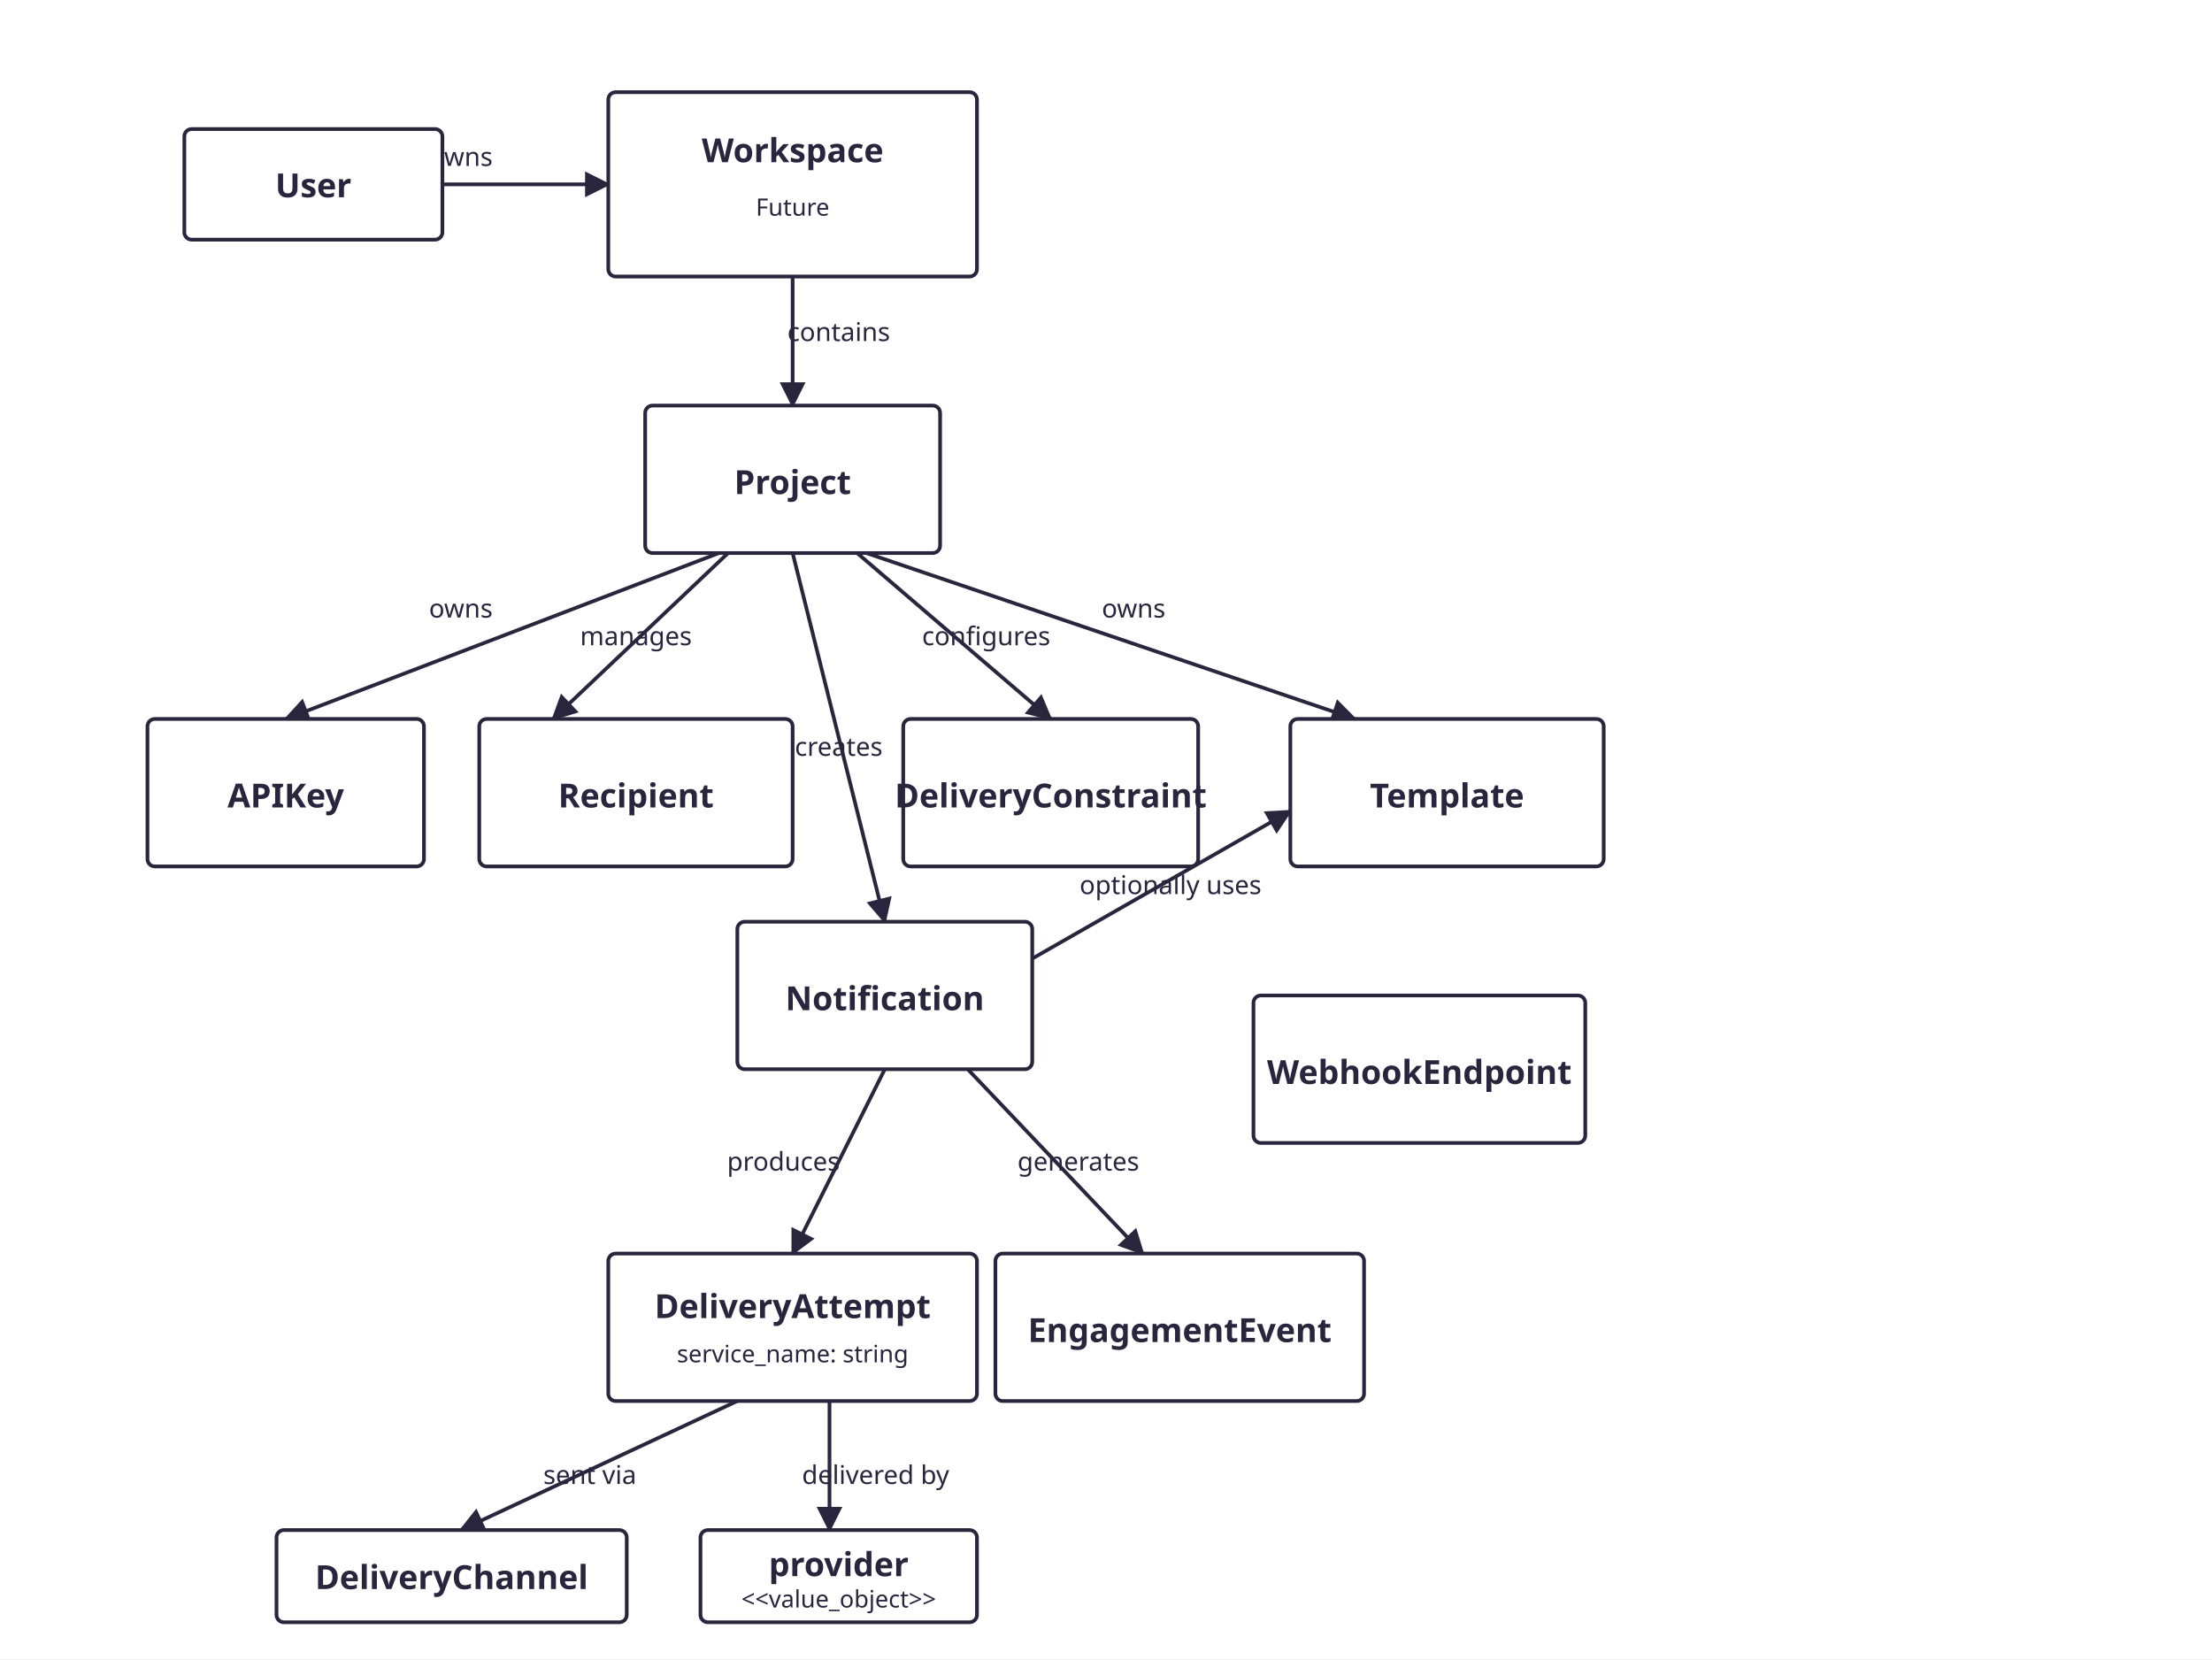
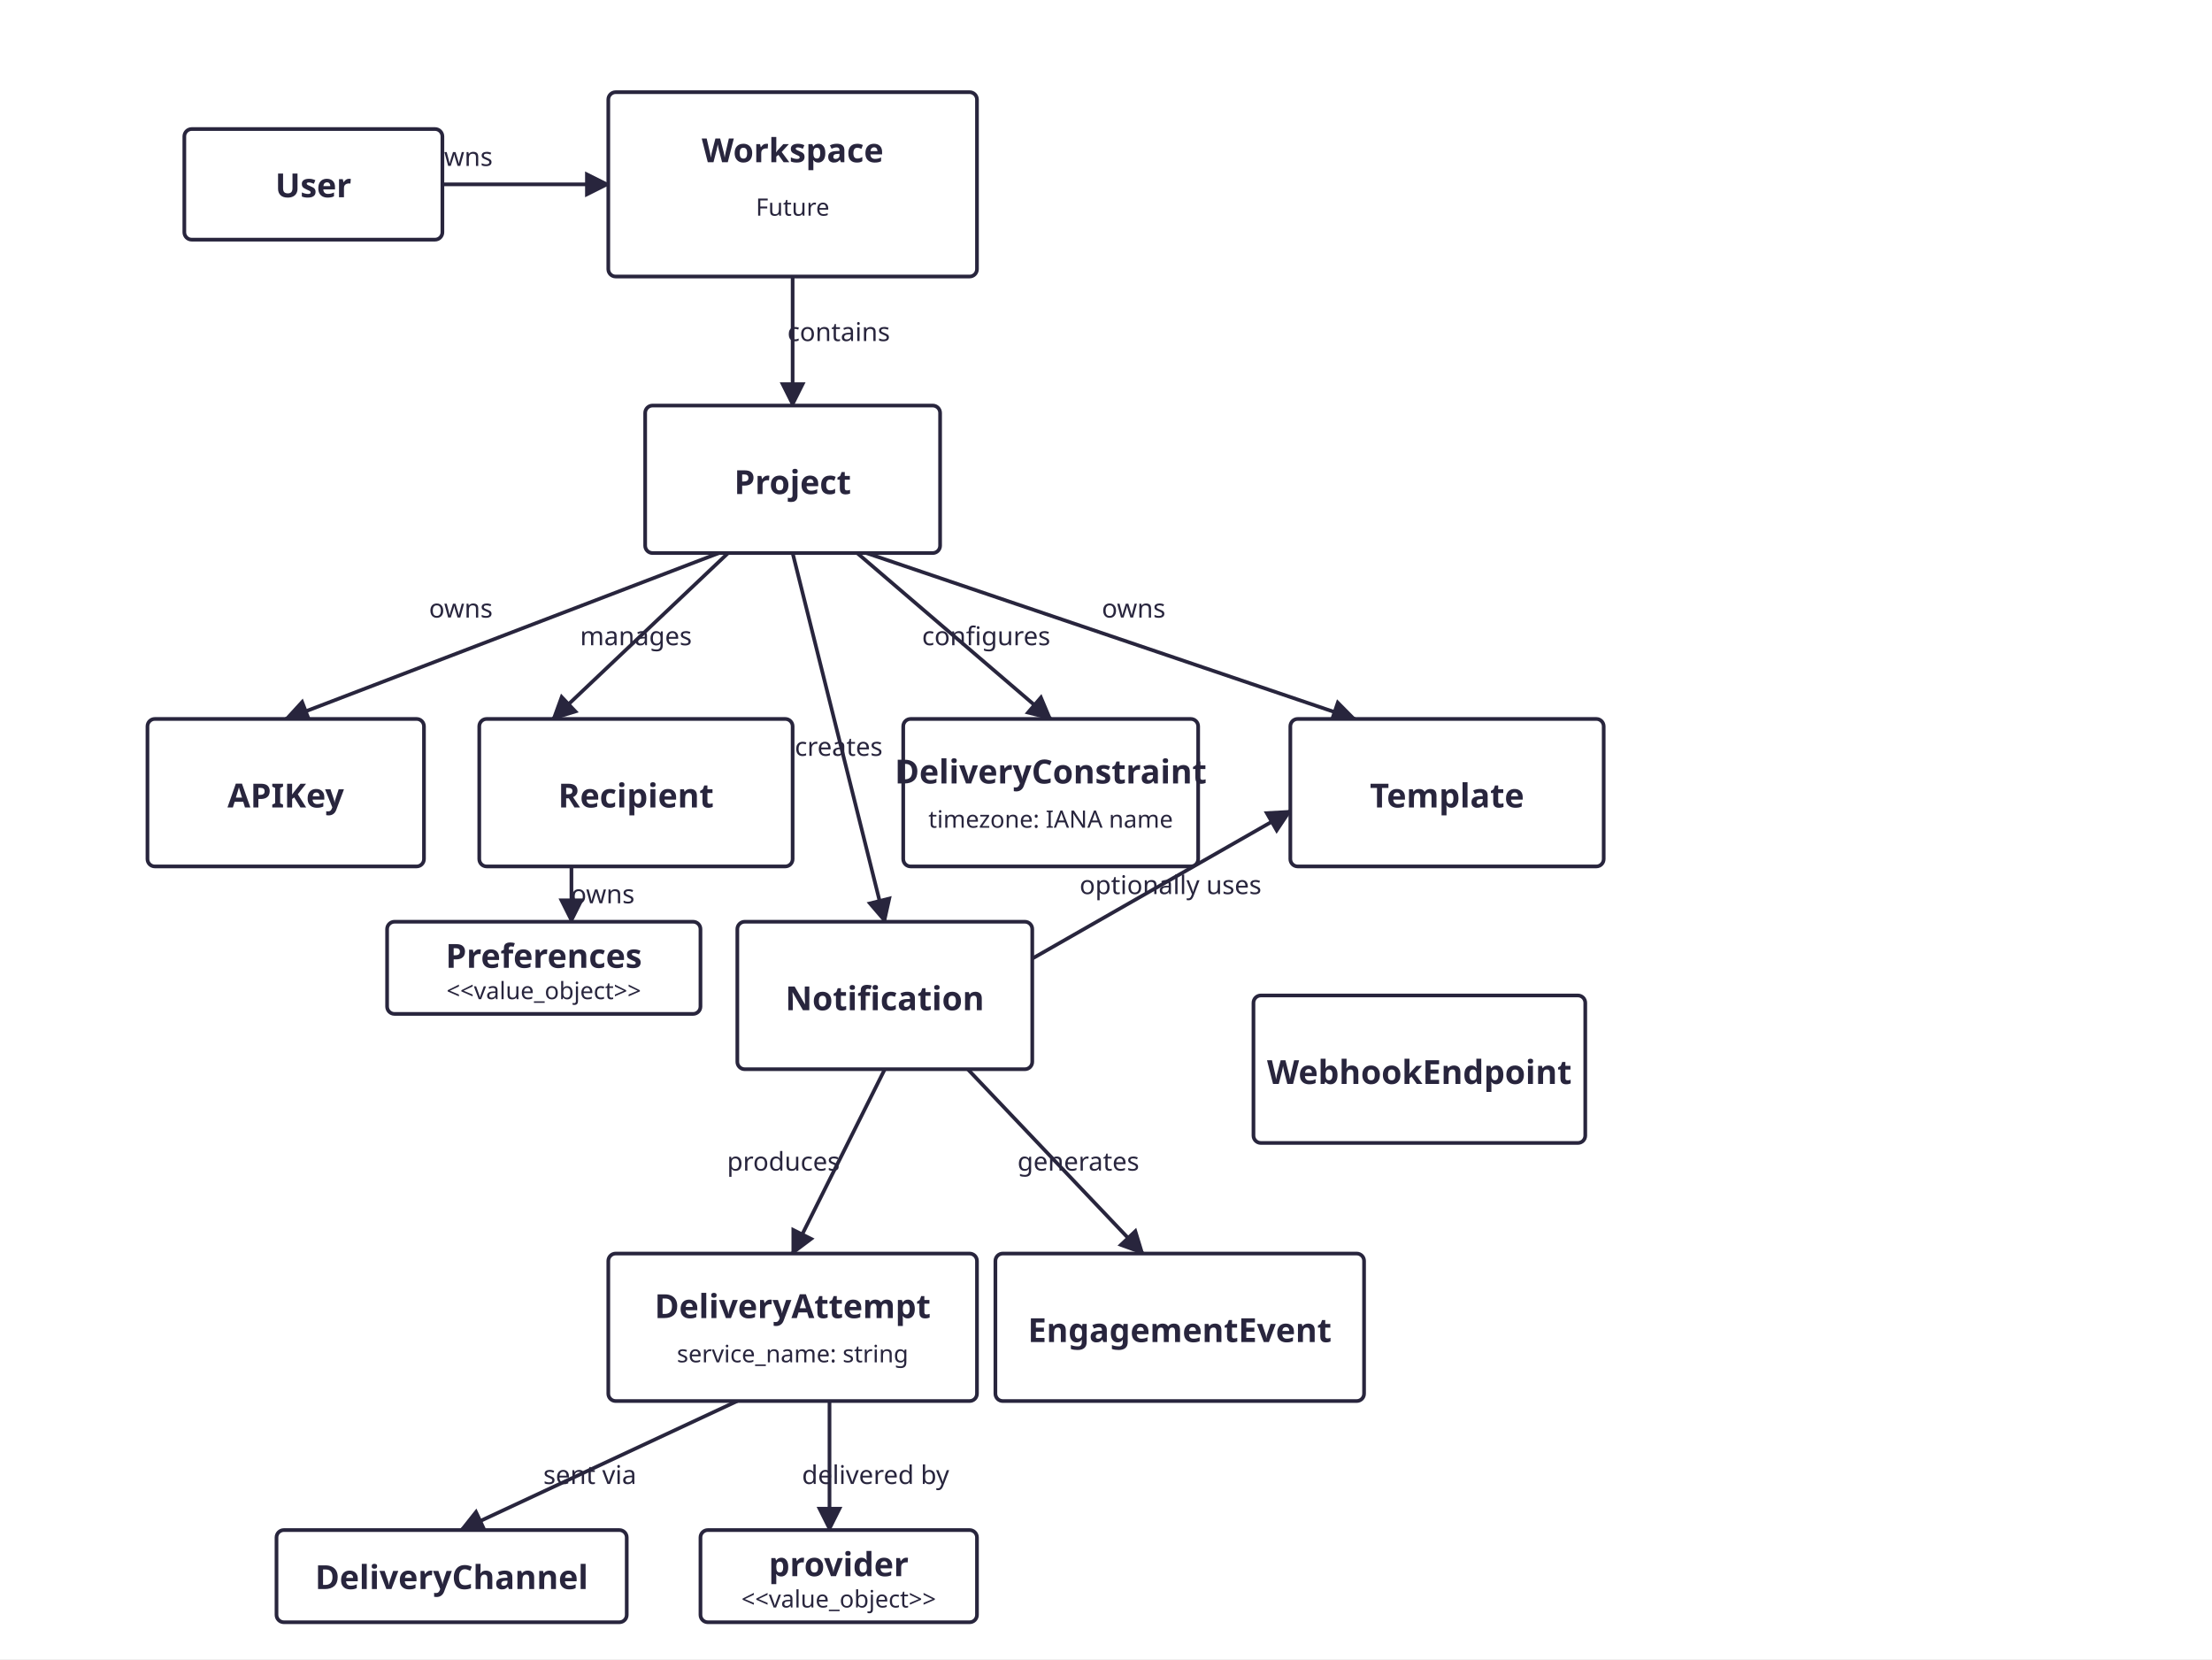
<svg xmlns="http://www.w3.org/2000/svg" width="1200" height="900" viewBox="0 0 1200 900" role="img" aria-labelledby="title desc">
  <style>
    text { font-family: sans-serif; fill: #28253d; }
    .entity { fill: #fff; stroke: #28253d; stroke-width: 2; }
    .line { stroke: #28253d; stroke-width: 2; fill: none; marker-end: url(#arrow); }
    .label { font-size: 14px; text-anchor: middle; }
    .name { font-size: 18px; font-weight: 700; text-anchor: middle; }
    .field { font-size: 13px; text-anchor: middle; }
  </style>
  <defs>
    <marker id="arrow" viewBox="0 0 10 10" refX="9" refY="5" markerWidth="7" markerHeight="7" orient="auto-start-reverse">
      <path d="M 0 0 L 10 5 L 0 10 z" fill="#28253d" />
    </marker>
  </defs>
  <rect width="1200" height="900" fill="#fff" />
  <g class="relationships">
    <path class="line" d="M 170 100 H 330" />
    <text class="label" x="250" y="90">owns</text>
    <path class="line" d="M 430 140 V 220" />
    <text class="label" x="455" y="185">contains</text>
    <path class="line" d="M 390 300 L 155 390" />
    <text class="label" x="250" y="335">owns</text>
    <path class="line" d="M 470 300 L 735 390" />
    <text class="label" x="615" y="335">owns</text>
    <path class="line" d="M 395 300 L 300 390" />
    <text class="label" x="345" y="350">manages</text>
    <path class="line" d="M 430 300 L 480 500" />
    <text class="label" x="455" y="410">creates</text>
    <path class="line" d="M 465 300 L 570 390" />
    <text class="label" x="535" y="350">configures</text>
    <path class="line" d="M 560 520 L 700 440" />
    <text class="label" x="635" y="485">optionally uses</text>
    <path class="line" d="M 480 580 L 430 680" />
    <text class="label" x="425" y="635">produces</text>
    <path class="line" d="M 525 580 L 620 680" />
    <text class="label" x="585" y="635">generates</text>
+     <path class="line" d="M 310 470 V 500" />
+     <text class="label" x="327" y="490">owns</text>
    <path class="line" d="M 400 760 L 250 830" />
    <path class="line" d="M 450 760 V 830" />
    <text class="label" x="320" y="805">sent via</text>
    <text class="label" x="475" y="805">delivered by</text>
  </g>
  <g class="entities">
    <g transform="translate(100 70)">
      <rect class="entity" width="140" height="60" rx="4" />
      <text class="name" x="70" y="37">User</text>
    </g>
    <g transform="translate(330 50)">
      <rect class="entity" width="200" height="100" rx="4" />
      <text class="name" x="100" y="38">Workspace</text>
      <text class="field" x="100" y="67">Future</text>
    </g>
    <g transform="translate(350 220)">
      <rect class="entity" width="160" height="80" rx="4" />
      <text class="name" x="80" y="48">Project</text>
    </g>
    <g transform="translate(80 390)">
      <rect class="entity" width="150" height="80" rx="4" />
      <text class="name" x="75" y="48">APIKey</text>
    </g>
    <g transform="translate(260 390)">
      <rect class="entity" width="170" height="80" rx="4" />
      <text class="name" x="85" y="48">Recipient</text>
    </g>
+     <g transform="translate(210 500)">
+       <rect class="entity" width="170" height="50" rx="4" />
+       <text class="name" x="85" y="25">Preferences</text>
+       <text class="field" x="85" y="42">&lt;&lt;value_object&gt;&gt;</text>
+     </g>
    <g transform="translate(700 390)">
      <rect class="entity" width="170" height="80" rx="4" />
      <text class="name" x="85" y="48">Template</text>
    </g>
    <g transform="translate(490 390)">
      <rect class="entity" width="160" height="80" rx="4" />
-       <text class="name" x="80" y="48">DeliveryConstraint</text>
+       <text class="name" x="80" y="35">DeliveryConstraint</text>
+       <text class="field" x="80" y="59">timezone: IANA name</text>
    </g>
    <g transform="translate(680 540)">
      <rect class="entity" width="180" height="80" rx="4" />
      <text class="name" x="90" y="48">WebhookEndpoint</text>
    </g>
    <g transform="translate(400 500)">
      <rect class="entity" width="160" height="80" rx="4" />
      <text class="name" x="80" y="48">Notification</text>
    </g>
    <g transform="translate(330 680)">
      <rect class="entity" width="200" height="80" rx="4" />
      <text class="name" x="100" y="35">DeliveryAttempt</text>
      <text class="field" x="100" y="59">service_name: string</text>
    </g>
    <g transform="translate(540 680)">
      <rect class="entity" width="200" height="80" rx="4" />
      <text class="name" x="100" y="48">EngagementEvent</text>
    </g>
    <g transform="translate(150 830)">
      <rect class="entity" width="190" height="50" rx="4" />
      <text class="name" x="95" y="32">DeliveryChannel</text>
    </g>
    <g transform="translate(380 830)">
      <rect class="entity" width="150" height="50" rx="4" />
      <text class="name" x="75" y="25">provider</text>
      <text class="field" x="75" y="42">&lt;&lt;value_object&gt;&gt;</text>
    </g>
  </g>
</svg>
